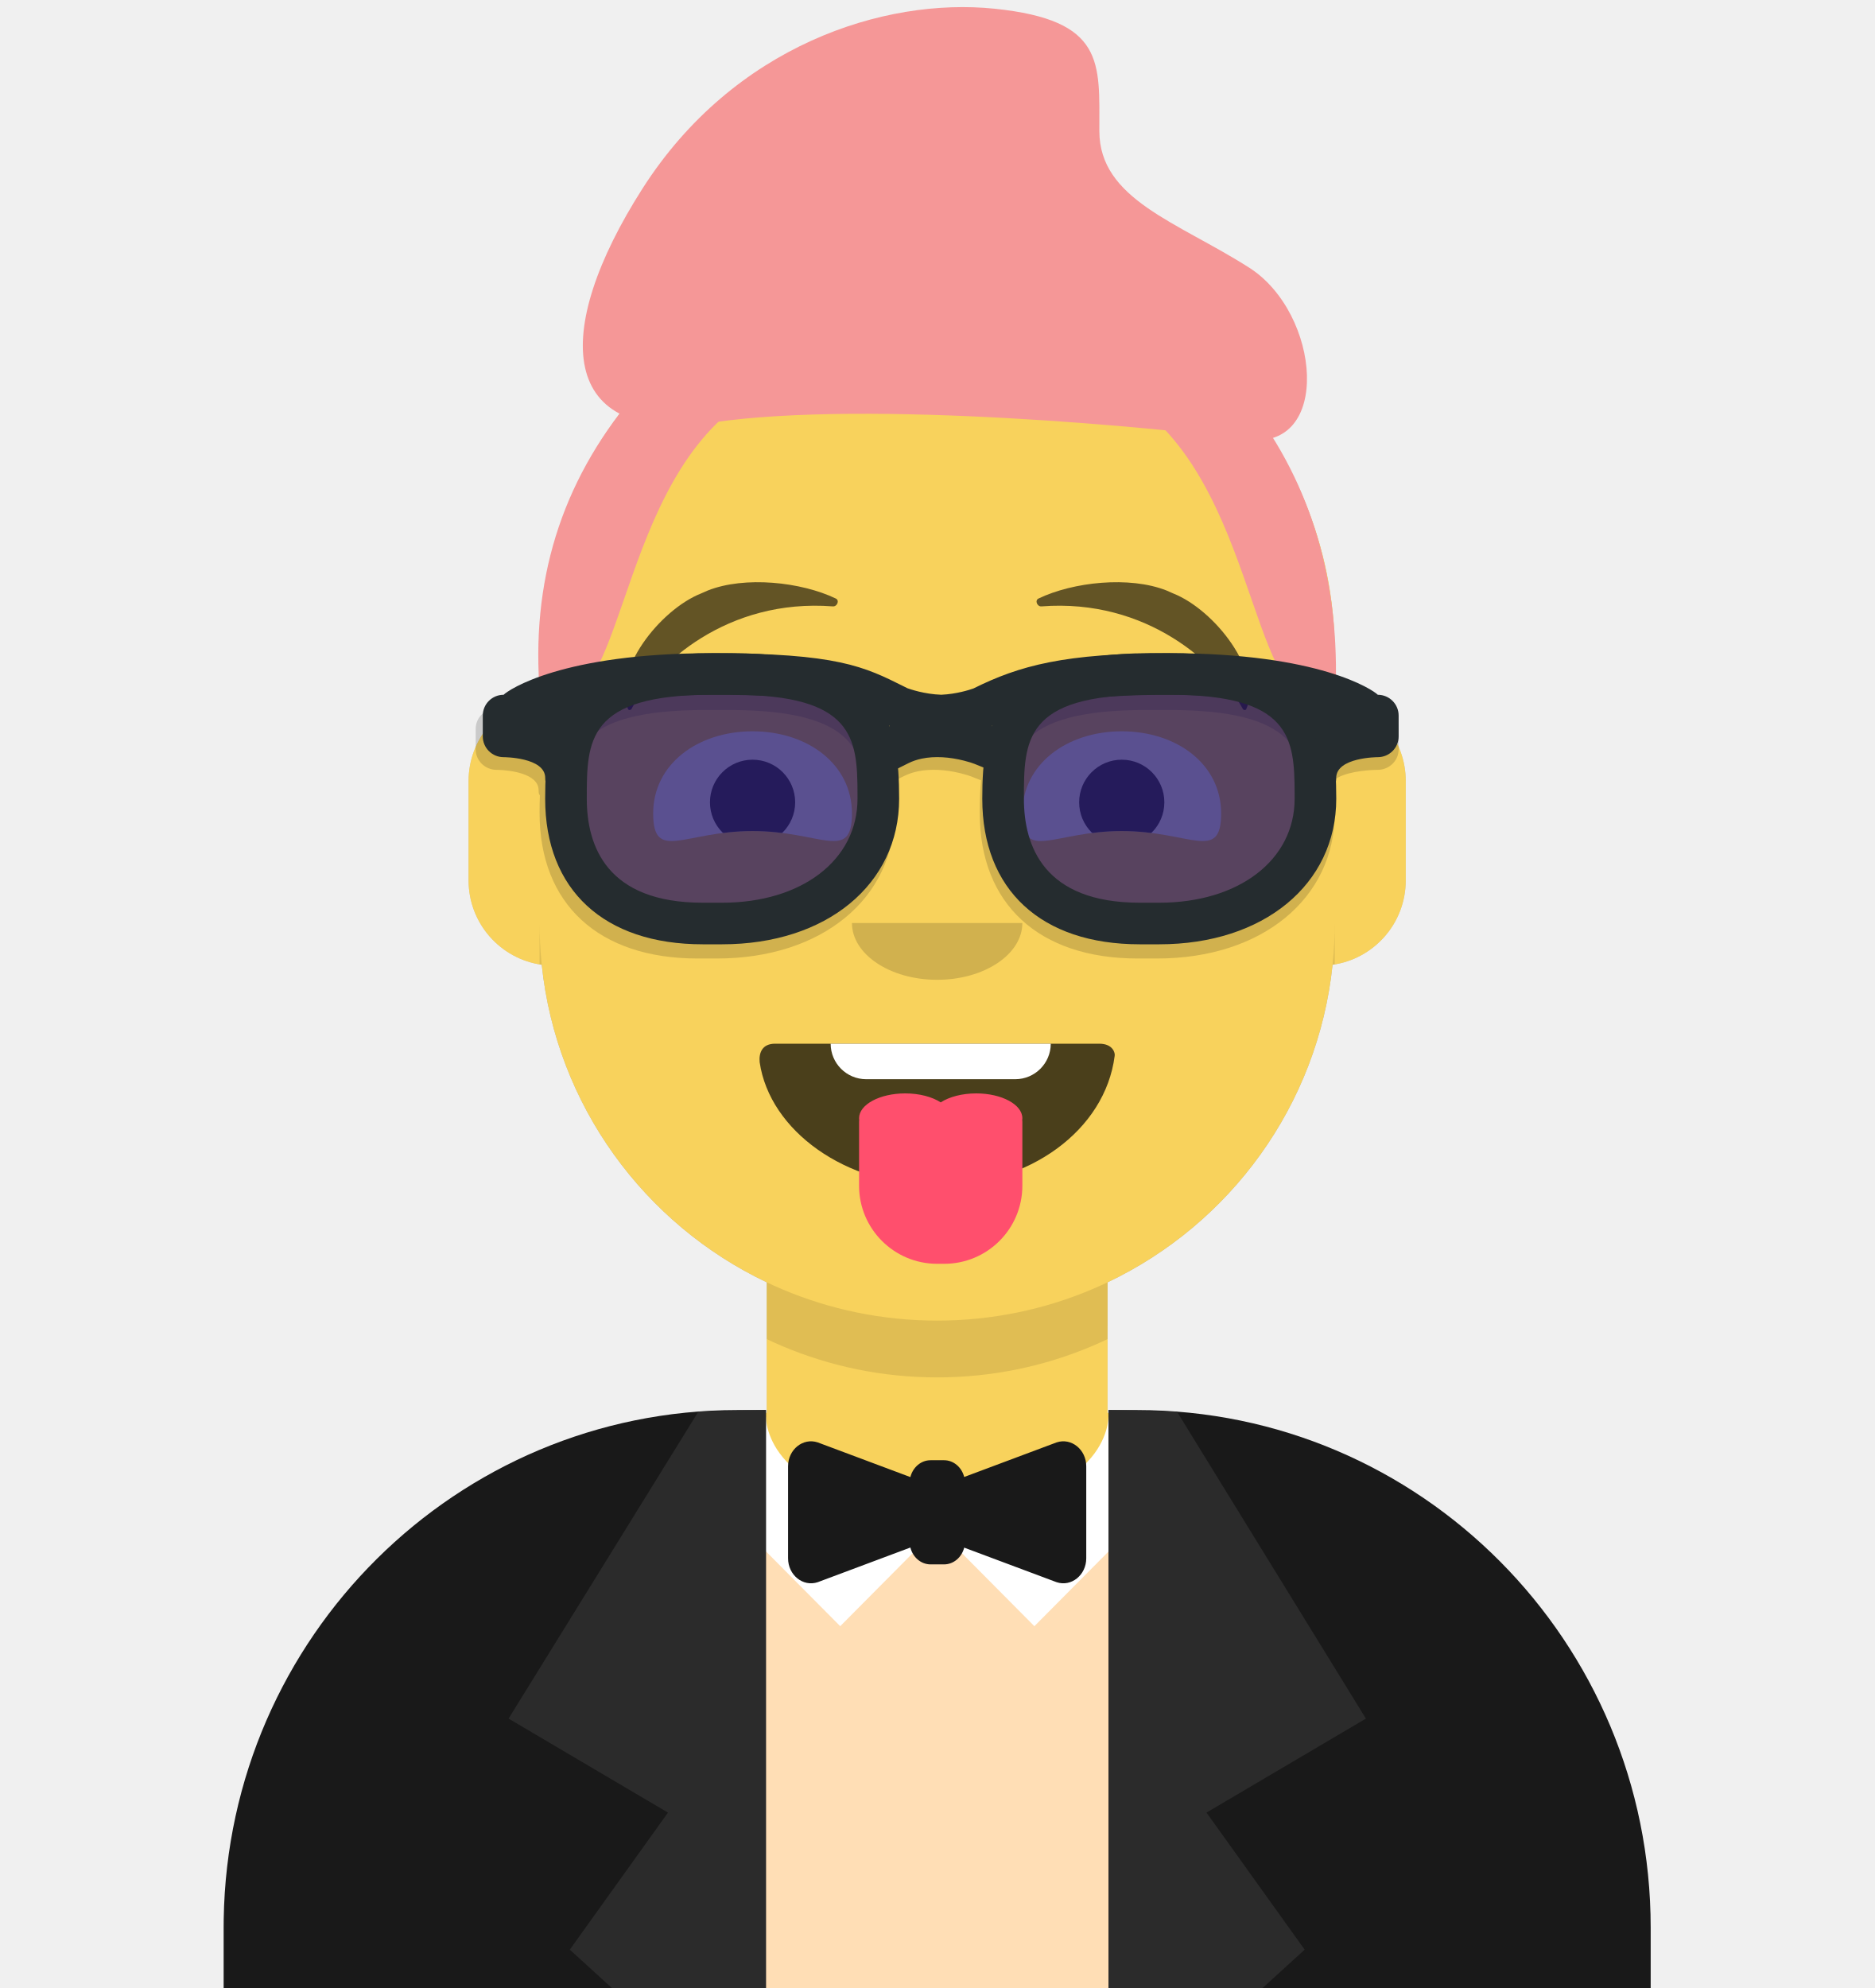
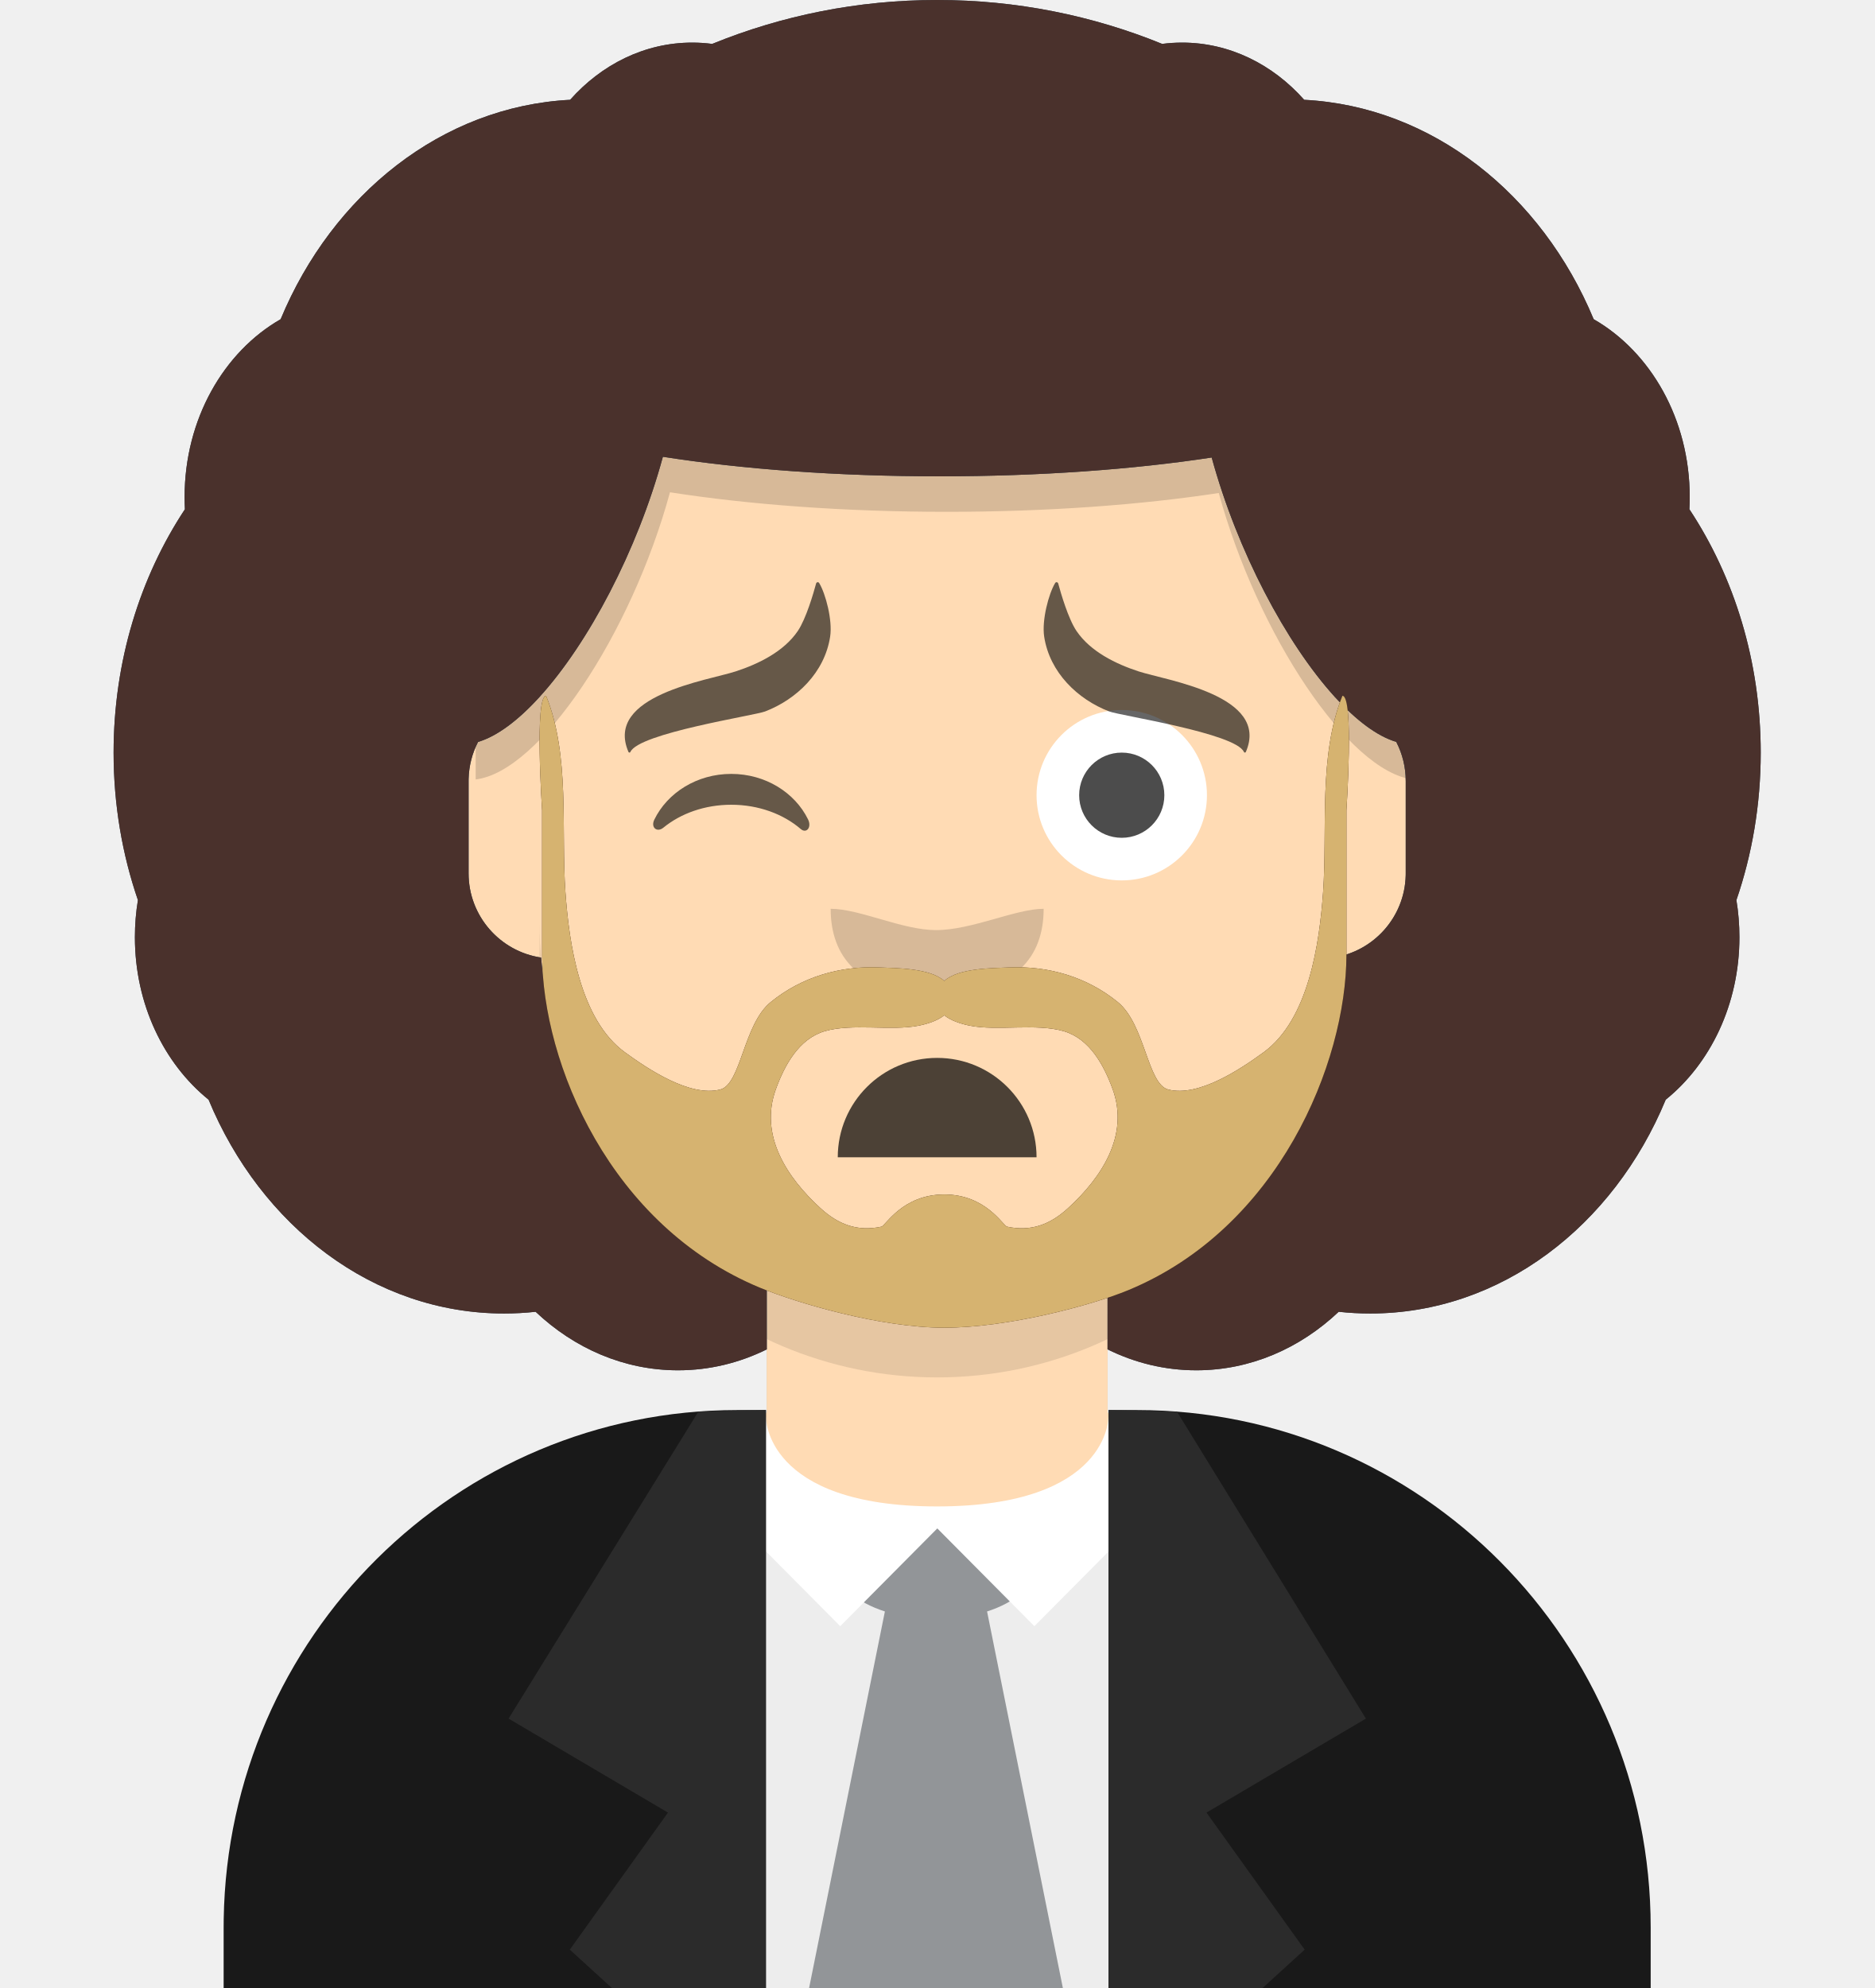
<svg xmlns="http://www.w3.org/2000/svg" xmlns:ns2="http://design.blush" xmlns:xlink="http://www.w3.org/1999/xlink" width="264px" height="280px" viewBox="0 0 264 280" version="1.1">
  <defs>
    <path d="M100,0 C130.928,-5.68137151e-15 156,25.072 156,56 L156.001,62.166 C161.676,63.119 166,68.054 166,74 L166,88 C166,94.052 161.519,99.058 155.694,99.881 C153.628,119.686 141.238,136.422 124.001,144.61 L124,163 L128,163 C167.765,163 200,195.235 200,235 L200,244 L0,244 L0,235 C-4.86974701e-15,195.235 32.235,163 72,163 L76,163 L76,144.611 C58.763,136.422 46.372,119.687 44.305,99.881 C38.481,99.058 34,94.052 34,88 L34,74 C34,68.054 38.325,63.118 44,62.166 L44,56 C44,25.072 69.072,5.68137151e-15 100,0 Z" id="transparent_path-1" />
    <path d="M83,36.348 C83,52.629 105.162,65.828 132.5,65.828 C159.838,65.828 182,52.629 182,36.348 C182,34.985 181.845,33.645 181.544,32.331 C210.784,41.488 232,68.792 232,101.052 L232,110 L32,110 L32,101.052 C32,68.397 53.739,40.82 83.534,32.002 C83.182,33.421 83,34.871 83,36.348 Z" id="transparent_path-3" />
    <rect id="transparent_path-5" x="0" y="0" width="264" height="280" />
    <path d="M74,0 C114.869,0 148,33.131 148,74 L148,84.148 L148,197.608 C135.525,187.237 119.491,181 102,181 L102,181 L98,181 L98,162.611 C115.531,154.283 128.048,137.115 129.791,116.867 C135.569,116.002 140,111.019 140,105 L140,105 L140,92 C140,87.354 137.359,83.324 133.497,81.33 C132.724,81.05 131.952,80.748 131.181,80.426 C130.795,80.32 130.401,80.233 130,80.166 L130,80.166 L130,79.917 C117.224,74.234 104.878,63.071 96.11,47.885 C93.175,42.801 90.831,37.595 89.066,32.397 C80.431,42.941 67.745,53.602 52.342,62.495 C42.778,68.017 33.147,72.291 24,75.266 L24,137.247 C29.602,148.318 38.773,157.278 50,162.611 L50,162.611 L50,181 L46,181 C38.327,181 30.935,182.2 24,184.423 L24,230 C24,244.106 13.569,255.776 0,257.716 L0,74 C0,33.131 33.131,0 74,0 Z" id="transparent_path-7" />
  </defs>
  <g id="transparent_Avataaar/Default" stroke="none" stroke-width="1" fill="none" fill-rule="evenodd">
    <g id="transparent_Body" transform="translate(32, 36)">
      <mask id="transparent_mask-2" fill="white">
        <use xlink:href="#transparent_path-1" />
      </mask>
      <use fill="#D0C6AC" xlink:href="#transparent_path-1" />
-       <g id="transparent_Skin-Color" mask="url(#transparent_mask-2)" fill="#F8D25C">
+       <g id="transparent_Skin-Color" mask="url(#transparent_mask-2)" fill="#FFDBB4">
        <g transform="translate(-32, 0)" id="transparent_Color">
          <rect x="0" y="0" width="264" height="244" />
        </g>
      </g>
      <path d="M44,94 C44,124.928 69.072,150 100,150 C130.928,150 156,124.928 156,94 L156,94 L156,102 C156,132.928 130.928,158 100,158 C69.072,158 44,132.928 44,102 Z" id="transparent_Neck-Shadow" fill-opacity="0.1" fill="#000000" mask="url(#transparent_mask-2)" />
    </g>
    <g id="transparent_Clothing" transform="translate(0, 170)">
-       <g id="bond_suit_Clothing/Bond Suit" stroke="none" stroke-width="1" fill="none" fill-rule="evenodd">
-         <g id="bond_suit_Suit" transform="translate(31.5, 28.6)">
-           <path d="M124.38,3.001 L128.36,3.001 C167.926,3.001 200,34.435 200,73.212 L200,81.988 L1,81.988 L1,73.212 L1.01,72.05 C1.642,33.81 33.47,3.001 72.64,3.001 L76.62,3.001 C76.62,3.001 76.424,15.113 100.492,15.113 C124.56,15.113 124.38,3.001 124.38,3.001" id="bond_suit_Fabric-Color" fill="#FFDEB5" ns2:color="Top-500" />
-           <path d="M86.846,30.44 L100.52,16.669 L114.194,30.44 L142.147,2.288 C137.77,1.454 133.258,1 128.639,1 L124.619,1 C124.619,1 124.801,13.573 100.491,13.573 C76.181,13.573 76.38,1 76.38,1 L72.36,1 C67.753,1 63.253,1.45 58.885,2.28 L86.846,30.44 Z" id="bond_suit_Fill-7" fill="#FFF" />
-           <path d="M128.64,0.001 L124.641,0.001 L124.641,81.988 L201,81.988 L201,72.879 C201,32.629 168.604,0.001 128.64,0.001" id="bond_suit_Fill-9" fill="#191919" />
-           <path d="M76.38,0.001 L72.36,0.001 C32.796,0.001 0.649,31.98 0.009,71.673 L0,72.879 L0,81.988 L76.38,81.988 L76.38,0.001 Z" id="bond_suit_Fill-12" fill="#191919" />
-           <path d="M66.874,0.206 L40.133,43.457 L62.585,56.695 L48.758,75.998 L55.328,81.988 L76.38,81.988 L76.38,0.001 C76.38,0.001 73.265,0.043 66.874,0.206" id="bond_suit_Fill-15" fill="#2B2B2B" />
-           <path d="M134.28,0.225 L160.887,43.458 L138.436,56.694 L152.264,75.998 L145.691,81.988 L124.64,81.987 L124.64,-0.001 C124.64,-0.001 127.889,0.062 134.28,0.225" id="bond_suit_Fill-18" fill="#2B2B2B" />
-           <path d="M117.319,4.557 L104.309,9.425 C103.96,8.066 102.826,7.065 101.468,7.065 L99.573,7.065 C98.209,7.065 97.073,8.073 96.727,9.439 L83.681,4.557 C81.601,3.864 79.5,5.557 79.5,7.925 L79.5,20.876 C79.5,23.243 81.601,24.936 83.681,24.243 L96.727,19.362 C97.073,20.727 98.209,21.735 99.573,21.735 L101.468,21.735 C102.826,21.735 103.96,20.733 104.309,19.376 L117.319,24.243 C119.399,24.936 121.5,23.243 121.5,20.876 L121.5,7.925 C121.5,5.557 119.399,3.864 117.319,4.557" id="bond_suit_Fill-1" fill="#191919" />
+       <g id="shirt_wick_Clothing/Shirt Wick" stroke="none" stroke-width="1" fill="none" fill-rule="evenodd">
+         <g id="shirt_wick_Wick-suit" transform="translate(31.5, 28.6)">
+           <path d="M124.38,3.001 L128.36,3.001 C167.926,3.001 200,34.435 200,73.212 L200,81.988 L1,81.988 L1,73.212 L1.01,72.05 C1.642,33.81 33.47,3.001 72.64,3.001 L76.62,3.001 C76.62,3.001 76.424,15.113 100.492,15.113 C124.56,15.113 124.38,3.001 124.38,3.001" id="shirt_wick_Fill-1" fill="#EDEDED" />
+           <path d="M118.325,81.988 L107.53,28.367 C111.541,27.077 114.229,24.748 114.229,22.08 C114.229,18.016 108.007,14.72 100.334,14.72 C92.66,14.72 86.439,18.016 86.439,22.08 C86.439,24.748 89.127,27.077 93.138,28.367 L82.344,81.988 L118.325,81.988 Z" id="shirt_wick_Fabric-Color" fill="#929598" ns2:color="Top-500" />
+           <path d="M86.846,30.44 L100.52,16.669 L114.194,30.44 L142.147,2.288 C137.77,1.454 133.258,1 128.639,1 L124.619,1 C124.619,1 124.801,13.573 100.491,13.573 C76.181,13.573 76.38,1 76.38,1 L72.36,1 C67.753,1 63.253,1.45 58.885,2.28 L86.846,30.44 Z" id="shirt_wick_Fill-7" fill="#FFF" />
+           <path d="M128.64,0.001 L124.641,0.001 L124.641,81.988 L201,81.988 L201,72.879 C201,32.629 168.604,0.001 128.64,0.001" id="shirt_wick_Fill-9" fill="#191919" />
+           <path d="M76.38,0.001 L72.36,0.001 C32.796,0.001 0.649,31.98 0.009,71.673 L0,72.879 L0,81.988 L76.38,81.988 L76.38,0.001 Z" id="shirt_wick_Fill-12" fill="#191919" />
+           <path d="M66.874,0.206 L40.133,43.457 L62.585,56.695 L48.758,75.998 L55.328,81.988 L76.38,81.988 L76.38,0.001 C76.38,0.001 73.265,0.043 66.874,0.206" id="shirt_wick_Fill-15" fill="#2B2B2B" />
+           <path d="M134.28,0.225 L160.887,43.458 L138.436,56.694 L152.264,75.998 L145.691,81.988 L124.64,81.987 L124.64,-0.001 C124.64,-0.001 127.889,0.062 134.28,0.225" id="shirt_wick_Fill-18" fill="#2B2B2B" />
        </g>
      </g>
    </g>
    <g id="transparent_Face" transform="translate(76, 82)" fill="#000000">
      <g id="transparent_Mouth" transform="translate(2, 52)">
-         <defs>
-           <path d="M29,15.609 C30.41,25.231 41.062,33 54,33 C66.968,33 77.646,25.183 79,14.739 C79.101,14.34 78.775,13 76.826,13 C56.838,13 41.74,13 31.174,13 C29.383,13 28.87,14.24 29,15.609 Z" id="tongue_path-1" />
-         </defs>
-         <g id="tongue_Mouth/Tongue" stroke="none" stroke-width="1" fill="none" fill-rule="evenodd">
-           <mask id="tongue_mask-2" fill="white">
-             <use xlink:href="#tongue_path-1" />
-           </mask>
-           <use id="tongue_Mouth" fill-opacity="0.7" fill="#000000" xlink:href="#tongue_path-1" />
-           <path d="M44,2 L65,2 C67.761,2 70,4.239 70,7 L70,13 C70,15.761 67.761,18 65,18 L44,18 C41.239,18 39,15.761 39,13 L39,7 C39,4.239 41.239,2 44,2 Z" id="tongue_Teeth" fill="#FFFFFF" mask="url(#tongue_mask-2)" />
-           <path d="M59.5,20 C63.09,20 66,21.567 66,23.5 C66,23.583 65.995,23.665 65.984,23.747 C65.995,23.829 66,23.914 66,24 L66,33 C66,39.075 61.075,44 55,44 L54,44 C47.925,44 43,39.075 43,33 L43,24 C43,23.914 43.005,23.829 43.016,23.746 C43.005,23.665 43,23.583 43,23.5 C43,21.567 45.91,20 49.5,20 C51.511,20 53.309,20.492 54.501,21.264 C55.691,20.492 57.489,20 59.5,20 Z" id="tongue_Tongue" fill="#FF4F6D" />
+         <g id="disbelief_Mouth/Disbelief" stroke="none" stroke-width="1" fill="none" fill-rule="evenodd" fill-opacity="0.7">
+           <path d="M40,15 C40,22.732 46.268,29 54,29 L54,29 C61.732,29 68,22.732 68,15" id="disbelief_Mouth" fill="#000000" transform="translate(54, 22) scale(1, -1) translate(-54, -22) " />
        </g>
      </g>
      <g id="transparent_Nose" transform="translate(28, 40)" fill-opacity="0.16">
-         <g id="default_Nose/Default" stroke="none" stroke-width="1" fill="none" fill-rule="evenodd" fill-opacity="0.16">
-           <path d="M16,8 C16,12.418 21.373,16 28,16 L28,16 C34.627,16 40,12.418 40,8" id="default_Nose" fill="#000000" />
+         <g id="wide_Nose/Wide" stroke="none" stroke-width="1" fill="none" fill-rule="evenodd">
+           <path d="M13,6 C13,12.627 16.828,18 28,18 C39.172,18 43,12.627 43,6 C39.036,6 32.897,9 27.838,9 C23.079,9 17.101,6 13,6 Z" id="wide_Nose" fill-opacity=".16" fill="#000" />
        </g>
      </g>
      <g id="transparent_Eyes" transform="translate(0, 8)">
-         <defs>
-           <path d="M14,14.048 C23.61,14.048 28,18.499 28,11.562 C28,4.624 21.732,0 14,0 C6.268,0 0,4.624 0,11.562 C0,18.499 4.39,14.048 14,14.048 Z" id="squint_path-1" />
-           <path d="M14,14.048 C23.61,14.048 28,18.499 28,11.562 C28,4.624 21.732,0 14,0 C6.268,0 0,4.624 0,11.562 C0,18.499 4.39,14.048 14,14.048 Z" id="squint_path-3" />
-         </defs>
-         <g id="squint_Eyes/Squint-😊" stroke="none" stroke-width="1" fill="none" fill-rule="evenodd">
-           <g id="squint_Eye" transform="translate(16, 13)">
-             <mask id="squint_mask-2" fill="white">
-               <use xlink:href="#squint_path-1" />
-             </mask>
-             <use id="squint_The-white-stuff" fill="#FFFFFF" xlink:href="#squint_path-1" />
-             <circle fill-opacity="0.7" fill="#000000" mask="url(#squint_mask-2)" cx="14" cy="10" r="6" />
-           </g>
-           <g id="squint_Eye" transform="translate(68, 13)">
-             <mask id="squint_mask-4" fill="white">
-               <use xlink:href="#squint_path-3" />
-             </mask>
-             <use id="squint_Eyeball-Mask" fill="#FFFFFF" xlink:href="#squint_path-3" />
-             <circle fill-opacity="0.7" fill="#000000" mask="url(#squint_mask-4)" cx="14" cy="10" r="6" />
-           </g>
+         <g id="wink_wacky_Eyes/Wink-Wacky-😜" stroke="none" stroke-width="1" fill="none" fill-rule="evenodd">
+           <circle id="wink_wacky_Cornea?-I-don't-know" fill="#FFFFFF" cx="82" cy="22" r="12" />
+           <circle id="wink_wacky_Eye" fill-opacity="0.7" fill="#000000" cx="82" cy="22" r="6" />
+           <path d="M16.16,25.447 C18.007,21.649 22.164,19 26.998,19 C31.814,19 35.959,21.63 37.815,25.407 C38.367,26.529 37.582,27.447 36.791,26.767 C34.34,24.66 30.859,23.344 26.998,23.344 C23.257,23.344 19.874,24.579 17.438,26.572 C16.547,27.3 15.62,26.558 16.16,25.447 Z" id="wink_wacky_Winky-Doodle" fill-opacity="0.6" fill="#000000" />
        </g>
      </g>
      <g id="transparent_Eyebrow" fill-opacity="0.6">
-         <g id="raised_excited_natural_Eyebrow/Natural/Raised-Excited-Natural" stroke="none" stroke-width="1" fill="none" fill-rule="evenodd" fill-opacity="0.6">
-           <path d="M22.766,1.578 L23.677,1.176 C28.919,-0.905 36.865,-0.033 41.723,2.299 C42.29,2.571 41.902,3.452 41.321,3.407 C26.402,2.256 16.358,11.553 12.946,17.847 C12.845,18.034 12.539,18.055 12.464,17.881 C10.156,12.562 16.913,3.896 22.766,1.578 Z" id="raised_excited_natural_Eye-Browse-Reddit" fill="#000000" />
-           <path d="M80.766,1.578 L81.677,1.176 C86.919,-0.905 94.865,-0.033 99.723,2.299 C100.29,2.571 99.902,3.452 99.321,3.407 C84.402,2.256 74.358,11.553 70.946,17.847 C70.845,18.034 70.539,18.055 70.464,17.881 C68.156,12.562 74.913,3.896 80.766,1.578 Z" id="raised_excited_natural_Eye-Browse-Reddit" fill="#000000" transform="translate(85, 9) scale(-1, 1) translate(-85, -9) " />
+         <g id="frown_natural_Eyebrow/Natural/Frown-Natural" stroke="none" stroke-width="1" fill="none" fill-rule="evenodd" fill-opacity="0.6">
+           <path d="M36.369,6.876 C34.399,9.781 30.824,11.517 27.632,12.56 C23.689,13.849 9.081,15.939 12.52,23.908 C12.572,24.03 12.739,24.031 12.792,23.91 C13.945,21.265 30.257,18.787 31.765,18.206 C36.21,16.497 40.158,12.715 40.927,7.663 C41.279,5.346 40.29,1.614 39.379,0.113 C39.27,-0.067 39.005,-0.023 38.95,0.182 C38.59,1.513 37.539,5.153 36.369,6.876" id="frown_natural_Fill-5" fill="#000000" />
+           <path d="M95.369,6.876 C93.399,9.781 89.824,11.517 86.632,12.56 C82.689,13.849 68.081,15.939 71.52,23.908 C71.572,24.03 71.739,24.031 71.792,23.91 C72.945,21.265 89.257,18.787 90.765,18.206 C95.21,16.497 99.158,12.715 99.927,7.663 C100.279,5.346 99.29,1.614 98.379,0.113 C98.27,-0.067 98.005,-0.023 97.95,0.182 C97.59,1.513 96.539,5.153 95.369,6.876" id="frown_natural_Fill-5" fill="#000000" transform="translate(85.5, 12) scale(-1, 1) translate(-85.5, -12) " />
        </g>
      </g>
    </g>
    <g id="transparent_Top">
-       <g id="pompadour_Hairstyle/Pompadour" stroke="none" stroke-width="1" fill="none" fill-rule="evenodd" transform="translate(-1, 0)">
-         <g id="pompadour_Hair-Color" fill="#F59797">
-           <path d="M90.067,56 C80.022,68 75.689,82 77.067,98 C89.067,104 87.067,70 105.067,57 C117.067,48.334 112.067,48 90.067,56 Z" id="pompadour_Path" ns2:color="Hair-500" />
-           <path d="M166.975,57 C158.285,68.334 154.272,82 154.939,98 C166.939,104 164.939,70 182.939,57 C194.939,48.334 189.618,48.334 166.975,57 Z" id="pompadour_Path" transform="translate(172.021, 74.602) scale(-1, 1) translate(-172.021, -74.602)" ns2:color="Hair-500" />
-           <path d="M176.939,37.691 C166.844,31.256 155.844,28.098 155.844,18.446 C155.844,8.793 156.677,2.835 141.077,1.226 C125.476,-0.383 104.351,6.439 91.503,26.549 C78.656,46.658 79.436,62.71 101.461,59.492 C123.485,56.275 164.78,60.297 176.71,61.906 C188.64,63.514 187.033,44.126 176.939,37.691 Z" id="pompadour_Path-2" ns2:color="Hair-500" />
-         </g>
-         <g id="pompadour_Facial-Hair" transform="translate(49, 72)" />
-         <g id="pompadour_Accessory" transform="translate(62, 85)">
-           <g id="wayfarers_2_Accesories/Wayfarers" stroke="none" stroke-width="1" fill="none" fill-rule="evenodd">
-             <path d="M100.53,9 L103.5,9 C124.79,9 132.354,14.096 133.045,14.772 C134.679,14.772 136,16.062 136,17.657 L136,20.543 C136,22.082 134.772,23.336 133.219,23.424 L132.613,23.439 C131.446,23.483 128.23,23.715 126.821,24.941 C126.96,26.434 127,27.964 127,29.5 C127,41.569 116.721,50 102,50 L99.242,50 C85.315,50 77,42.336 77,29.5 C77,27.952 77.04,26.41 77.181,24.906 L75.8,24.361 C75.556,24.264 75.028,24.09 74.296,23.91 C72.256,23.407 70.159,23.254 68.304,23.634 C67.624,23.774 66.992,23.984 66.413,24.267 L64.831,25.039 C64.962,26.501 65,27.998 65,29.5 C65,41.569 54.721,50 40,50 L37.242,50 C23.315,50 15,42.336 15,29.5 C15,28.661 15.012,27.824 15.045,26.993 C14.931,26.959 14.864,26.75 14.864,26.315 C14.864,23.888 10.685,23.502 9.356,23.441 L8.955,23.429 C7.324,23.429 6,22.139 6,20.543 L6,17.657 C6,16.062 7.324,14.772 8.955,14.772 L9.071,14.67 C10.26,13.707 17.9,9.097 37.865,9.002 L41.47,9 C42.731,9 43.924,9.034 45.054,9.1 C57.417,9.523 60.91,11.234 65.85,13.652 L66.269,13.859 L66.564,13.958 C67.301,14.197 69.066,14.702 71.079,14.766 C73.246,14.673 75.1,14.085 75.642,13.897 L76.324,13.57 C81.333,11.213 86.439,9.716 95.561,9.201 C97.09,9.069 98.742,9 100.53,9 Z M42.173,15.002 L38.385,15 C19.582,15 19.017,21.437 19.001,29.727 L19,30.502 C19,37.572 22.116,46 36.971,46 L40,46 C52.365,46 61,39.627 61,30.502 L60.994,28.741 C60.909,21.013 59.692,15.124 42.173,15.002 L42.173,15.002 Z M103.615,15 L100.385,15 C81.582,15 81.017,21.437 81.001,29.727 L81,30.502 C81,37.572 84.119,46 98.971,46 L102,46 C114.365,46 123,39.627 123,30.502 L122.993,28.711 C122.905,20.917 121.643,15 103.615,15 Z" id="wayfarers_2_Shape" fill-opacity=".16" fill="#000" />
-             <g id="wayfarers_2_Wayfarers" transform="translate(7, 7)" fill-rule="nonzero">
-               <g id="wayfarers_2_Shades" transform="translate(10.79546, 2.928571)" fill="#150662" fill-opacity=".7">
-                 <path d="M44.918,17.571 C44.918,27.274 36.668,35.143 22.92,35.143 L20.17,35.143 C6.423,35.143 0.923,27.271 0.923,17.571 L0.923,17.571 C0.923,7.866 2.207,0 21.455,0 L24.386,0 C43.634,0 44.918,7.866 44.918,17.571 L44.918,17.571 Z" id="wayfarers_2_Shade" />
-                 <path d="M106.486,17.571 C106.486,27.274 98.239,35.143 84.489,35.143 L81.739,35.143 C67.991,35.143 62.491,27.271 62.491,17.571 L62.491,17.571 C62.491,7.866 63.775,0 83.023,0 L85.955,0 C105.199,0 106.486,7.866 106.486,17.571 L106.486,17.571 Z" id="wayfarers_2_Shade" />
-               </g>
-               <path d="M35.182,0 C56.833,0 58.645,10.127 58.645,20.5 C58.645,32.569 48.396,41 33.716,41 L30.966,41 C17.078,41 8.787,33.336 8.787,20.5 C8.787,10.127 10.599,0 32.25,0 L35.182,0 Z M35.182,5.854 L32.25,5.854 C14.65,5.854 14.65,12.318 14.65,20.5 C14.65,27.18 17.48,35.143 30.966,35.143 L33.716,35.143 C44.942,35.143 52.782,29.122 52.782,20.5 L52.781,19.768 C52.766,11.936 52.254,5.854 35.182,5.854 Z" id="wayfarers_2_Left" fill="#252C2F" />
-               <path d="M96.75,0 C118.401,0 120.213,10.127 120.213,20.5 C120.213,32.569 109.964,41 95.284,41 L92.534,41 C78.646,41 70.355,33.336 70.355,20.5 C70.355,10.127 72.167,0 93.818,0 L96.75,0 Z M96.75,5.854 L93.818,5.854 C76.218,5.854 76.218,12.318 76.218,20.5 C76.218,27.18 79.051,35.143 92.534,35.143 L95.284,35.143 C106.51,35.143 114.35,29.122 114.35,20.5 L114.349,19.768 C114.334,11.936 113.822,5.854 96.75,5.854 Z" id="wayfarers_2_Right" fill="#252C2F" />
-               <path d="M2.932,5.857 C3.618,5.172 11.123,0 32.25,0 C49.964,0 53.714,1.88 59.39,4.721 L59.805,4.931 C60.2,5.073 62.218,5.774 64.578,5.851 C66.729,5.757 68.568,5.161 69.106,4.97 C75.584,1.748 81.926,0 96.75,0 C117.877,0 125.382,5.172 126.068,5.857 C127.689,5.857 129,7.166 129,8.786 L129,11.714 C129,13.334 127.689,14.643 126.068,14.643 C126.068,14.643 120.205,14.643 120.205,17.571 C120.205,20.5 117.273,13.334 117.273,11.714 L117.273,8.862 C113.697,7.462 107.297,5.857 96.75,5.857 C85,5.857 79.148,6.988 74.128,9.104 L74.184,9.243 L71.688,10.25 L74.181,11.258 L71.981,16.687 L69.264,15.589 C69.021,15.49 68.497,15.314 67.771,15.131 C65.747,14.62 63.665,14.465 61.825,14.851 C61.15,14.993 60.523,15.206 59.948,15.493 L57.326,16.803 L54.703,11.565 L57.325,10.255 L57.331,10.252 L54.819,9.237 L54.899,9.039 C50.57,6.976 46.578,5.857 32.25,5.857 C21.704,5.857 15.303,7.461 11.727,8.861 L11.727,11.714 C11.727,13.334 8.795,20.5 8.795,17.571 C8.795,14.643 2.932,14.643 2.932,14.643 C1.313,14.643 0,13.334 0,11.714 L0,8.786 C0,7.166 1.313,5.857 2.932,5.857 Z" id="wayfarers_2_Stuff" fill="#252C2F" />
+       <defs>
+         <path d="M116,0 C127.211,0 137.909,2.196 147.688,6.182 C148.61,6.062 149.549,6 150.5,6 C157.201,6 163.274,9.075 167.697,14.057 C185.74,14.99 201.159,27.368 208.47,44.956 C216.493,49.556 222,59.043 222,70 C222,70.58 221.985,71.155 221.954,71.726 C228.261,81.265 232,93.135 232,106 C232,113.331 230.786,120.339 228.575,126.776 C228.854,128.468 229,130.214 229,132 C229,141.455 224.899,149.816 218.62,154.885 C211.259,172.684 195.39,185 177,185 C175.502,185 174.02,184.918 172.558,184.758 C167.111,189.906 160.122,193 152.5,193 C148.059,193 143.832,191.95 140,190.054 L140.001,180.61 C157.531,172.282 170.048,155.114 171.791,134.867 C177.471,134.017 181.849,129.186 181.996,123.305 L182,123 L182,110 C182,108.015 181.518,106.142 180.665,104.493 C177.967,103.69 174.996,101.442 172.021,98.171 C172.015,98.168 172.008,98.167 172.001,98.166 L172.001,98.148 C165.155,90.611 158.288,77.664 154.667,64.438 C143.683,66.112 130.513,67.087 116.354,67.087 C101.905,67.087 88.486,66.072 77.369,64.335 C73.755,77.602 66.867,90.601 60,98.157 L60,98.166 L59.99,98.168 C57.011,101.444 54.035,103.695 51.334,104.498 C50.525,106.06 50.05,107.824 50.004,109.695 L50,110 L50,123 C50,129.019 54.431,134.003 60.209,134.867 C61.952,155.115 74.47,172.284 92.001,180.611 L92.001,190.054 C88.169,191.949 83.942,193 79.5,193 C71.879,193 64.89,189.907 59.441,184.759 C57.98,184.918 56.498,185 55,185 C36.61,185 20.741,172.684 13.379,154.885 C7.101,149.816 3,141.455 3,132 C3,130.214 3.146,128.468 3.426,126.775 C1.214,120.339 0,113.331 0,106 C0,93.135 3.739,81.265 10.045,71.726 C10.015,71.155 10,70.58 10,70 C10,59.043 15.507,49.556 23.53,44.957 C30.841,27.368 46.26,14.99 64.303,14.057 C68.726,9.075 74.799,6 81.5,6 C82.451,6 83.39,6.062 84.313,6.183 C94.091,2.196 104.789,0 116,0 Z" id="fro_path-1" />
+       </defs>
+       <g id="fro_Top/Long-Hair/Fro" stroke="none" stroke-width="1" fill="none" fill-rule="evenodd">
+         <path d="M97.39,42.392 C107.881,40.929 120.19,40.087 133.354,40.087 C146.229,40.087 158.286,40.893 168.626,42.297 C168.786,39.337 169.137,36.597 169.664,34.115 C187.354,45.954 199,66.117 199,89 L199.001,109.777 C189.979,108.708 177.13,89.392 171.667,69.438 C160.685,71.112 147.514,72.087 133.354,72.087 C118.905,72.087 105.485,71.072 94.368,69.334 C88.922,89.331 76.037,108.718 67,109.778 L67,89 C67,66.113 78.65,45.947 96.343,34.108 C96.878,36.619 97.232,39.393 97.39,42.392 Z" id="fro_Shadow" fill-opacity="0.16" fill="#000000" />
+         <g id="fro_Hair" transform="translate(16, 0)">
+           <mask id="fro_mask-2" fill="white">
+             <use xlink:href="#fro_path-1" />
+           </mask>
+           <use fill="#314756" xlink:href="#fro_path-1" />
+           <g id="fro_Hair-Color" mask="url(#fro_mask-2)" fill="#4A312C">
+             <g transform="translate(-16, 0)" id="fro_Color">
+               <rect x="0" y="0" width="264" height="280" />
            </g>
          </g>
        </g>
+         <g id="fro_Facial-Hair" transform="translate(49, 72)">
+           <defs>
+             <path d="M101.428,98.169 C98.915,100.463 96.237,101.494 92.853,100.773 C92.271,100.649 89.896,96.235 84,96.235 C78.103,96.235 75.729,100.649 75.147,100.773 C71.762,101.494 69.085,100.463 66.571,98.169 C61.846,93.856 57.917,87.908 60.278,81.419 C61.508,78.037 63.51,74.324 67.151,73.246 C71.038,72.096 76.497,73.244 80.415,72.458 C81.684,72.204 83.071,71.751 84,71 C84.929,71.751 86.316,72.204 87.585,72.458 C91.503,73.244 96.961,72.096 100.849,73.246 C104.49,74.324 106.491,78.037 107.722,81.419 C110.083,87.908 106.154,93.856 101.428,98.169 M140.081,26 C136.671,34.4 137.988,44.858 137.357,53.676 C136.844,60.843 135.337,71.586 128.973,76.215 C125.718,78.582 119.794,82.56 115.542,81.45 C112.615,80.686 112.302,72.29 108.455,69.147 C104.092,65.582 98.643,64.016 93.149,64.258 C90.779,64.362 85.984,64.337 84,66.16 C82.016,64.337 77.222,64.362 74.851,64.258 C69.357,64.016 63.908,65.582 59.545,69.147 C55.698,72.29 55.386,80.686 52.458,81.45 C48.206,82.56 42.282,78.582 39.027,76.215 C32.662,71.586 31.156,60.843 30.643,53.676 C30.012,44.858 31.329,34.4 27.919,26 C26.26,26 27.354,42.129 27.354,42.129 L27.354,62.485 C27.386,77.773 36.935,100.655 58.108,109.393 C63.286,111.53 75.015,115 84,115 C92.985,115 104.714,111.86 109.892,109.723 C131.065,100.986 140.614,77.773 140.646,62.485 L140.646,42.129 C140.646,42.129 141.74,26 140.081,26" id="beard_light_path-1" />
+           </defs>
+           <g id="beard_light_Facial-Hair/Beard-Light" stroke="none" stroke-width="1" fill="none" fill-rule="evenodd">
+             <mask id="beard_light_mask-2" fill="white">
+               <use xlink:href="#beard_light_path-1" />
+             </mask>
+             <use id="beard_light_Lite-Beard" fill="#331B0C" xlink:href="#beard_light_path-1" />
+             <g id="beard_light_Facial-Hair-Color" mask="url(#beard_light_mask-2)" fill="#D6B370">
+               <rect id="beard_light_Color" x="0" y="0" width="168" height="152" />
+             </g>
+           </g>
+         </g>
+         <g id="fro_Accessory" transform="translate(62, 85)" />
      </g>
    </g>
  </g>
</svg>
